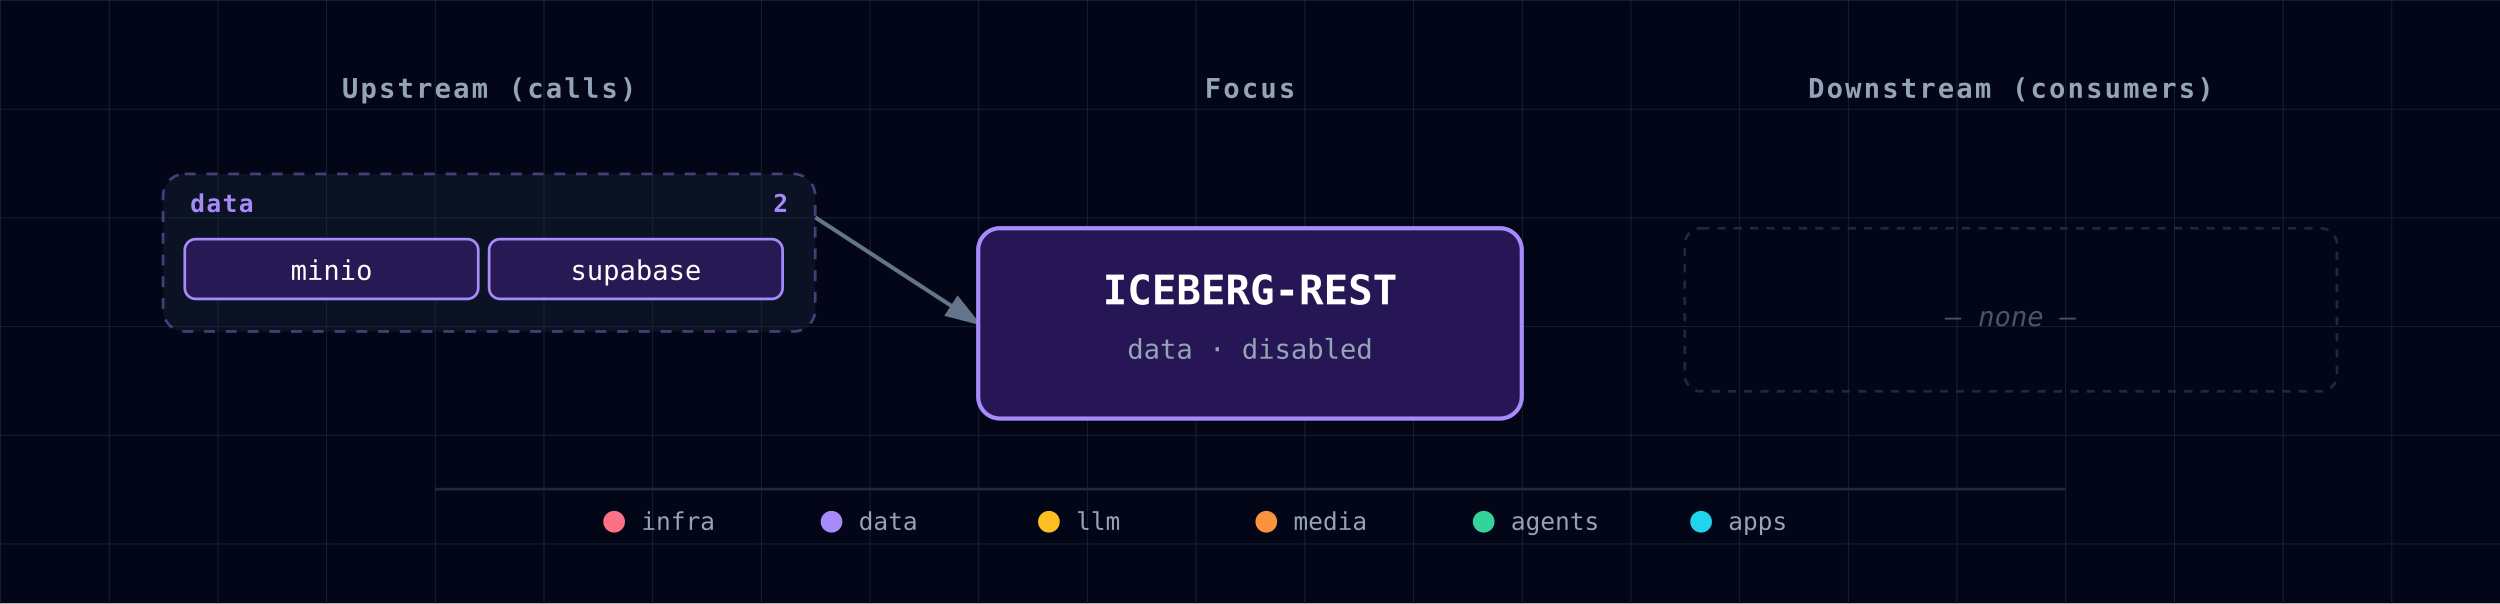
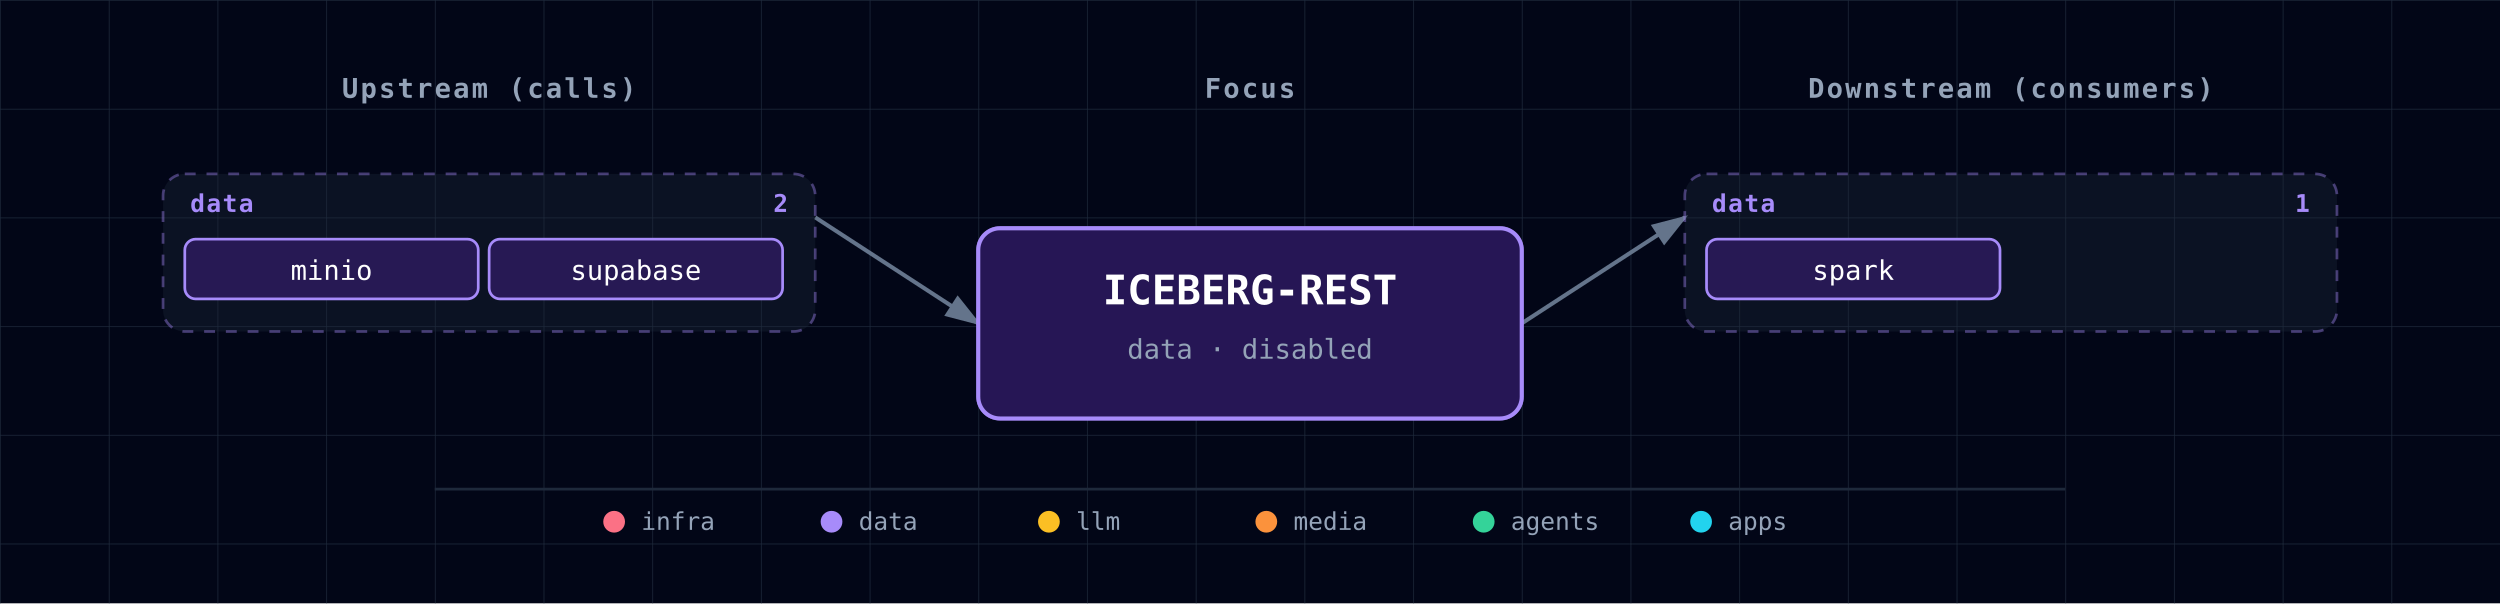
<svg xmlns="http://www.w3.org/2000/svg" viewBox="0 0 920 222" font-family="'JetBrains Mono', 'Fira Code', Menlo, Consolas, monospace">
  <defs>
    <pattern id="grid" width="40" height="40" patternUnits="userSpaceOnUse">
      <path d="M 40 0 L 0 0 0 40" fill="none" stroke="#1e293b" stroke-width="0.5" />
    </pattern>
    <marker id="arrowhead" markerWidth="9" markerHeight="6" refX="8" refY="3" orient="auto">
      <polygon points="0 0, 9 3, 0 6" fill="#64748b" />
    </marker>
    <filter id="focus-glow" x="-50%" y="-50%" width="200%" height="200%">
      <feGaussianBlur in="SourceAlpha" stdDeviation="6" />
      <feFlood flood-color="#a78bfa" flood-opacity="0.6" />
      <feComposite in2="SourceAlpha" operator="in" />
      <feMerge>
        <feMergeNode />
        <feMergeNode in="SourceGraphic" />
      </feMerge>
    </filter>
  </defs>
  <rect width="920" height="222" fill="#020617" />
  <rect width="920" height="222" fill="url(#grid)" />
  <text x="180" y="36" fill="#94a3b8" font-size="10" font-weight="600" text-anchor="middle" letter-spacing="0.08em">Upstream (calls)</text>
  <text x="460" y="36" fill="#94a3b8" font-size="10" font-weight="600" text-anchor="middle" letter-spacing="0.08em">Focus</text>
  <text x="740" y="36" fill="#94a3b8" font-size="10" font-weight="600" text-anchor="middle" letter-spacing="0.08em">Downstream (consumers)</text>
  <line x1="300" y1="80" x2="360" y2="119" stroke="#64748b" stroke-width="1.5" marker-end="url(#arrowhead)" />
+   <line x1="560" y1="119" x2="620" y2="80" stroke="#64748b" stroke-width="1.5" marker-end="url(#arrowhead)" />
  <g>
    <g class="cluster">
      <rect x="60" y="64" width="240" height="58" rx="8" fill="rgba(30,41,59,0.35)" stroke="#a78bfa" stroke-width="1" stroke-dasharray="4,4" stroke-opacity="0.4" />
      <text x="70" y="78" fill="#a78bfa" font-size="9" font-weight="700" text-anchor="start" style="letter-spacing:0.06em;text-transform:uppercase;">data</text>
      <text x="290" y="78" fill="#a78bfa" font-size="9" font-weight="600" text-anchor="end">2</text>
    </g>
    <g>
      <rect x="68" y="88" width="108" height="22" rx="4" fill="#0f172a" />
      <rect x="68" y="88" width="108" height="22" rx="4" fill="rgba(76, 29, 149, 0.4)" stroke="#a78bfa" stroke-width="1" />
      <text x="122" y="103" fill="white" font-size="10" text-anchor="middle">minio</text>
    </g>
    <g>
      <rect x="180" y="88" width="108" height="22" rx="4" fill="#0f172a" />
      <rect x="180" y="88" width="108" height="22" rx="4" fill="rgba(76, 29, 149, 0.4)" stroke="#a78bfa" stroke-width="1" />
      <text x="234" y="103" fill="white" font-size="10" text-anchor="middle">supabase</text>
    </g>
  </g>
  <g>
-     <rect x="620" y="84" width="240" height="60" rx="6" fill="none" stroke="#1e293b" stroke-width="1" stroke-dasharray="3,3" />
-     <text x="740" y="120" fill="#475569" font-size="10" font-style="italic" text-anchor="middle">— none —</text>
+     <g class="cluster">
+       <rect x="620" y="64" width="240" height="58" rx="8" fill="rgba(30,41,59,0.35)" stroke="#a78bfa" stroke-width="1" stroke-dasharray="4,4" stroke-opacity="0.4" />
+       <text x="630" y="78" fill="#a78bfa" font-size="9" font-weight="700" text-anchor="start" style="letter-spacing:0.06em;text-transform:uppercase;">data</text>
+       <text x="850" y="78" fill="#a78bfa" font-size="9" font-weight="600" text-anchor="end">1</text>
+     </g>
+     <g>
+       <rect x="628" y="88" width="108" height="22" rx="4" fill="#0f172a" />
+       <rect x="628" y="88" width="108" height="22" rx="4" fill="rgba(76, 29, 149, 0.4)" stroke="#a78bfa" stroke-width="1" />
+       <text x="682" y="103" fill="white" font-size="10" text-anchor="middle">spark</text>
+     </g>
  </g>
  <g class="focus" filter="url(#focus-glow)">
    <rect x="360" y="84" width="200" height="70" rx="8" fill="#0f172a" />
    <rect x="360" y="84" width="200" height="70" rx="8" fill="rgba(76, 29, 149, 0.4)" stroke="#a78bfa" stroke-width="1.5" />
    <text x="460" y="112" fill="white" font-size="15" font-weight="700" text-anchor="middle">ICEBERG-REST</text>
    <text x="460" y="132" fill="#94a3b8" font-size="10" text-anchor="middle">data · disabled</text>
  </g>
  <g class="legend">
    <line x1="160" y1="180" x2="760" y2="180" stroke="#1e293b" stroke-width="1" />
    <circle cx="226" cy="192" r="4" fill="#fb7185" />
    <text x="236" y="195" fill="#94a3b8" font-size="9" font-weight="400" text-anchor="start">infra</text>
    <circle cx="306" cy="192" r="4" fill="#a78bfa" />
    <text x="316" y="195" fill="#94a3b8" font-size="9" font-weight="400" text-anchor="start">data</text>
    <circle cx="386" cy="192" r="4" fill="#fbbf24" />
    <text x="396" y="195" fill="#94a3b8" font-size="9" font-weight="400" text-anchor="start">llm</text>
    <circle cx="466" cy="192" r="4" fill="#fb923c" />
    <text x="476" y="195" fill="#94a3b8" font-size="9" font-weight="400" text-anchor="start">media</text>
    <circle cx="546" cy="192" r="4" fill="#34d399" />
    <text x="556" y="195" fill="#94a3b8" font-size="9" font-weight="400" text-anchor="start">agents</text>
    <circle cx="626" cy="192" r="4" fill="#22d3ee" />
    <text x="636" y="195" fill="#94a3b8" font-size="9" font-weight="400" text-anchor="start">apps</text>
  </g>
</svg>
